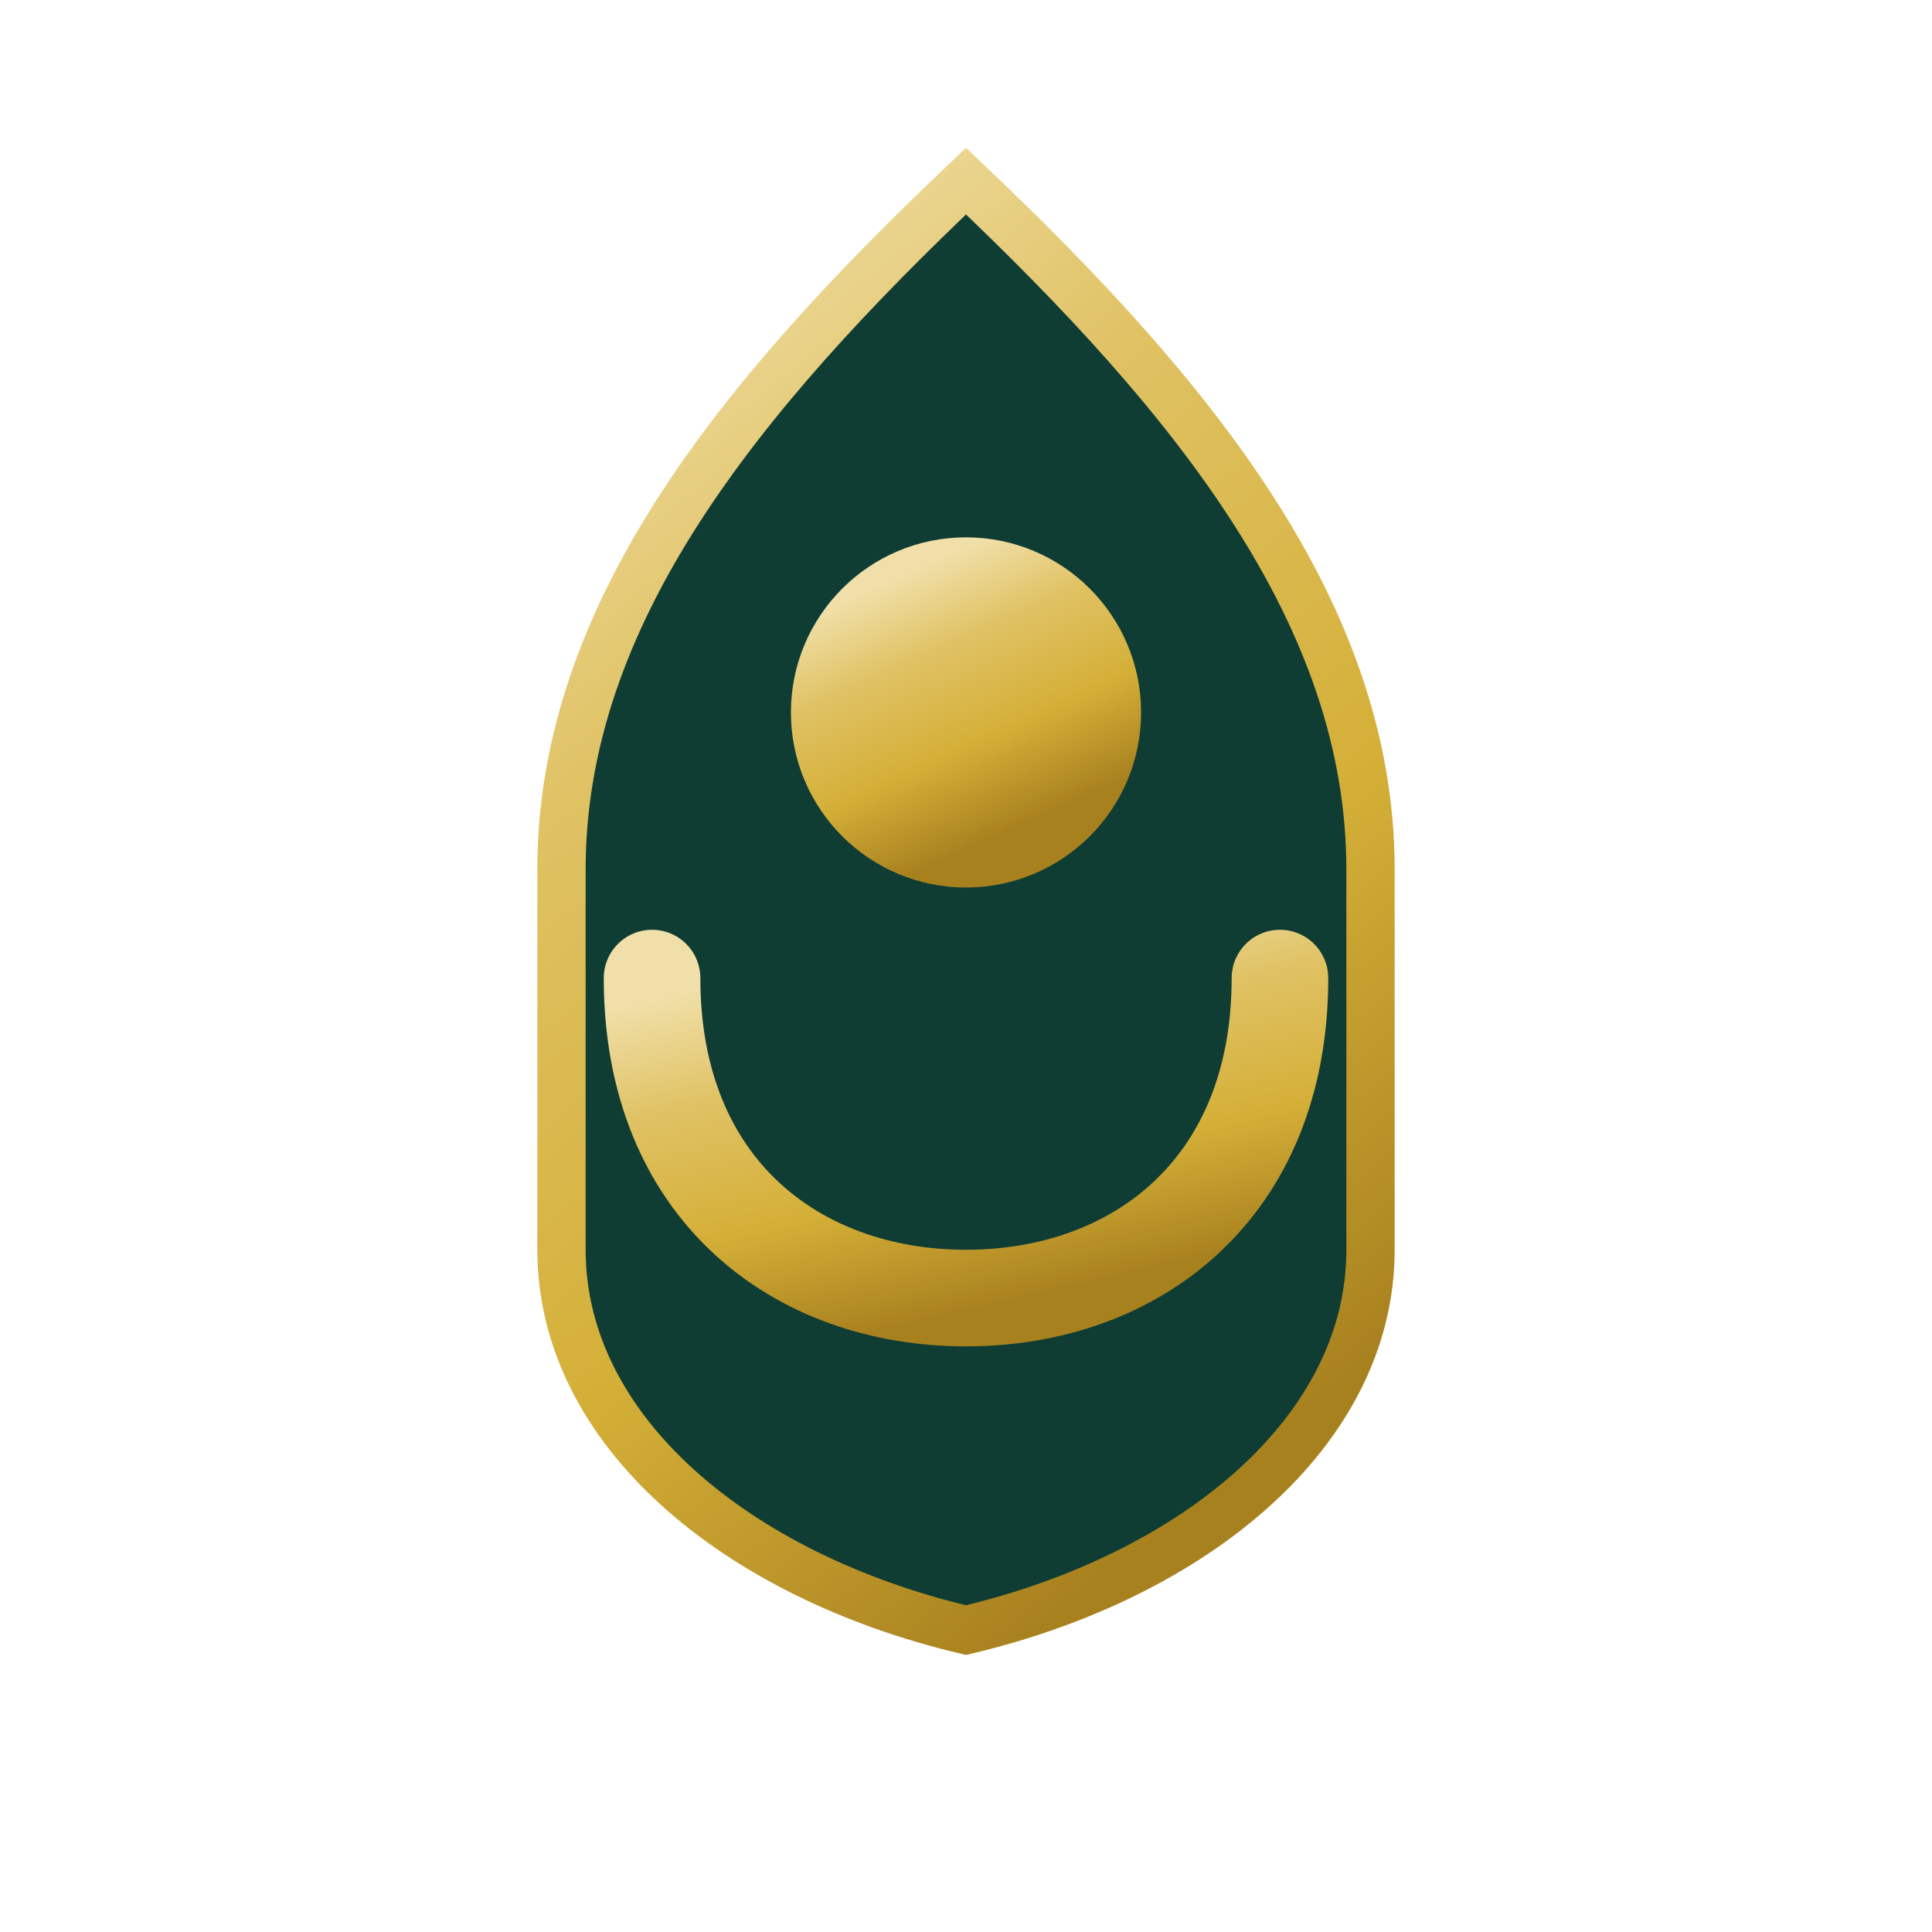
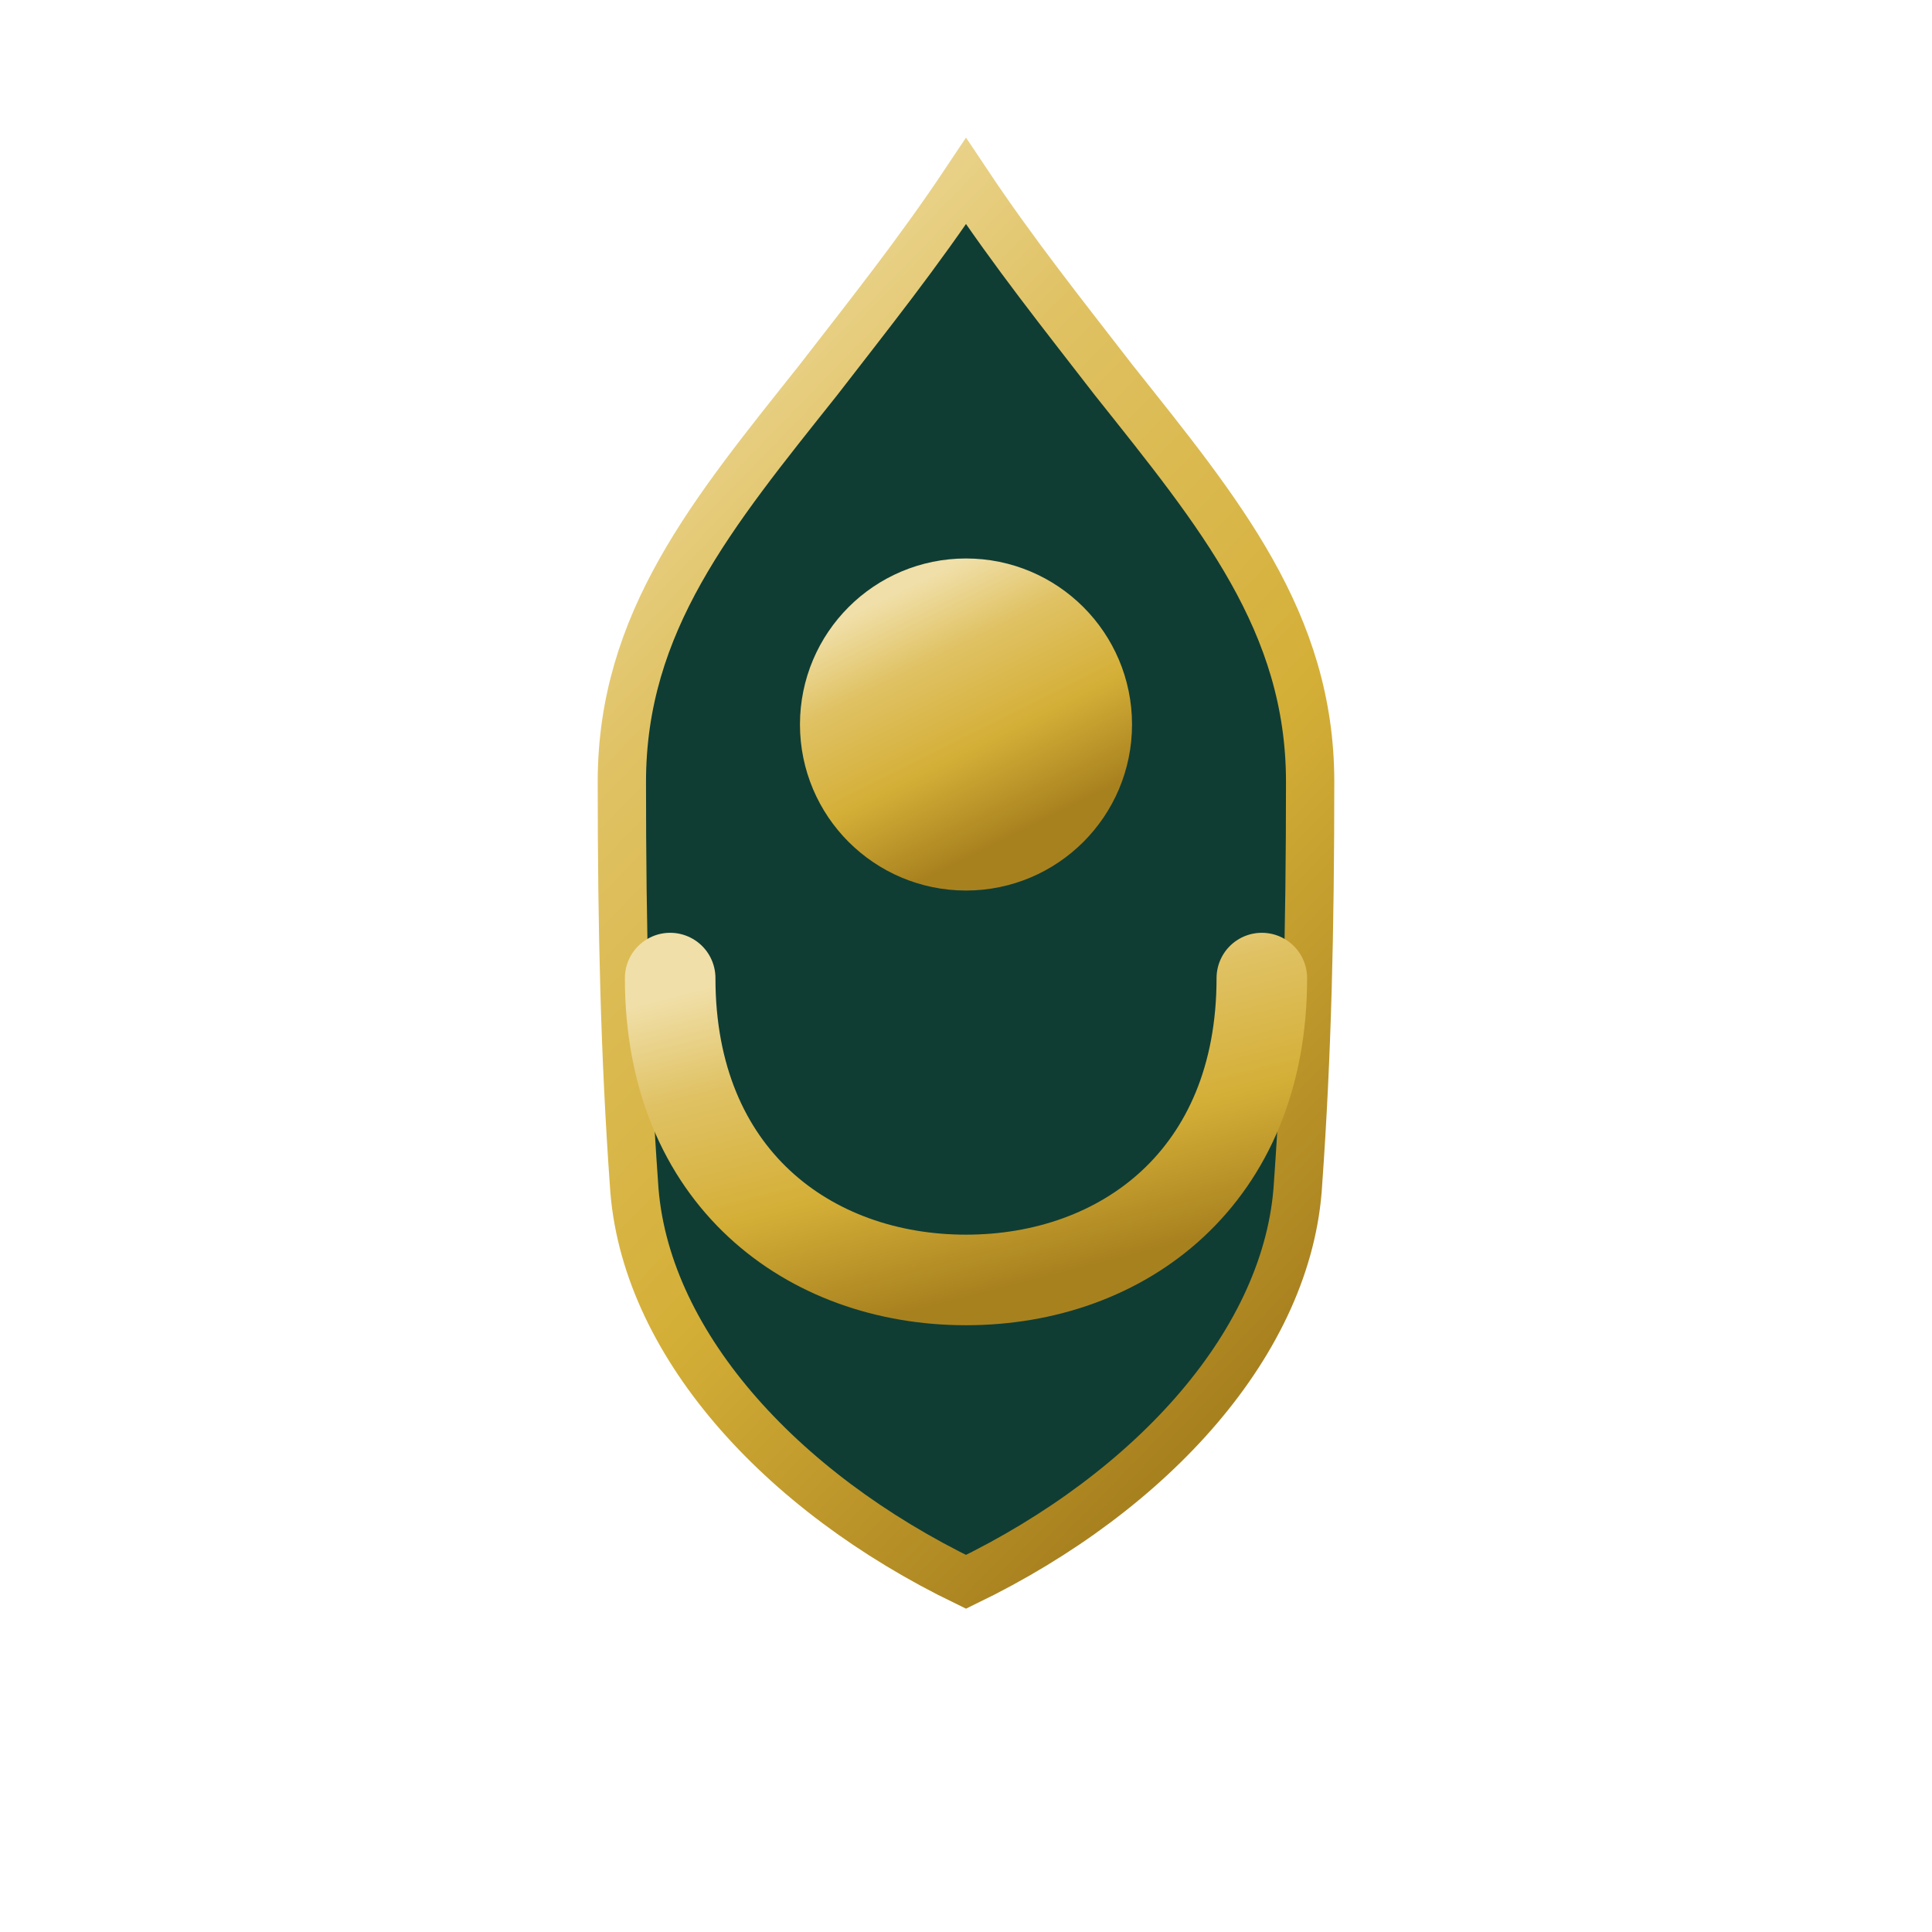
<svg xmlns="http://www.w3.org/2000/svg" viewBox="0 0 64 64" width="64" height="64" role="img" aria-label="donation">
  <defs>
-     <linearGradient id="fsGold" x1="0.15" y1="0" x2="0.6" y2="1">
+     <linearGradient id="fsGold" x1="0.12" y1="0" x2="0.62" y2="1">
      <stop offset="0%" stop-color="#F0DFA8" />
-       <stop offset="30%" stop-color="#E0C264" />
-       <stop offset="66%" stop-color="#D4AF37" />
+       <stop offset="28%" stop-color="#E0C264" />
+       <stop offset="64%" stop-color="#D4AF37" />
      <stop offset="100%" stop-color="#A8811F" />
    </linearGradient>
  </defs>
-   <path d="M32 6 C39.6 13.2 45.4 20.4 45.4 28.8 L45.4 41.4 C45.4 47.4 39.6 52.2 32 54 C24.4 52.2 18.6 47.4 18.6 41.4 L18.6 28.8 C18.6 20.4 24.4 13.2 32 6 Z" fill="#0F3D34" stroke="url(#fsGold)" stroke-width="1.6" />
-   <g fill="none" stroke="url(#fsGold)" stroke-width="3.2" stroke-linecap="round" stroke-linejoin="round">
-     <circle cx="32" cy="23.6" r="4.2" fill="url(#fsGold)" />
-     <path d="M21.6 32.4 C21.6 39.4 26.4 43 32 43 C37.6 43 42.4 39.4 42.4 32.4" />
+   <path d="M32 6 C33.6 8.4 35.2 10.4 36.9 12.6 C40.4 17 43.4 20.6 43.4 25.9 C43.4 30.8 43.3 35 43 39.2 C42.7 44.4 38.2 49.4 32 52.4 C25.8 49.4 21.3 44.4 21 39.2 C20.7 35 20.6 30.8 20.6 25.9 C20.6 20.6 23.6 17 27.1 12.6 C28.8 10.4 30.4 8.4 32 6 Z" fill="#0F3D34" stroke="url(#fsGold)" stroke-width="1.6" />
+   <g fill="none" stroke="url(#fsGold)" stroke-width="3.0" stroke-linecap="round" stroke-linejoin="round">
+     <circle cx="32" cy="24.0" r="4.0" fill="url(#fsGold)" />
+     <path d="M22.2 32.4 C22.2 39.0 26.8 42.4 32 42.4 C37.2 42.4 41.8 39.0 41.8 32.4" />
  </g>
</svg>
